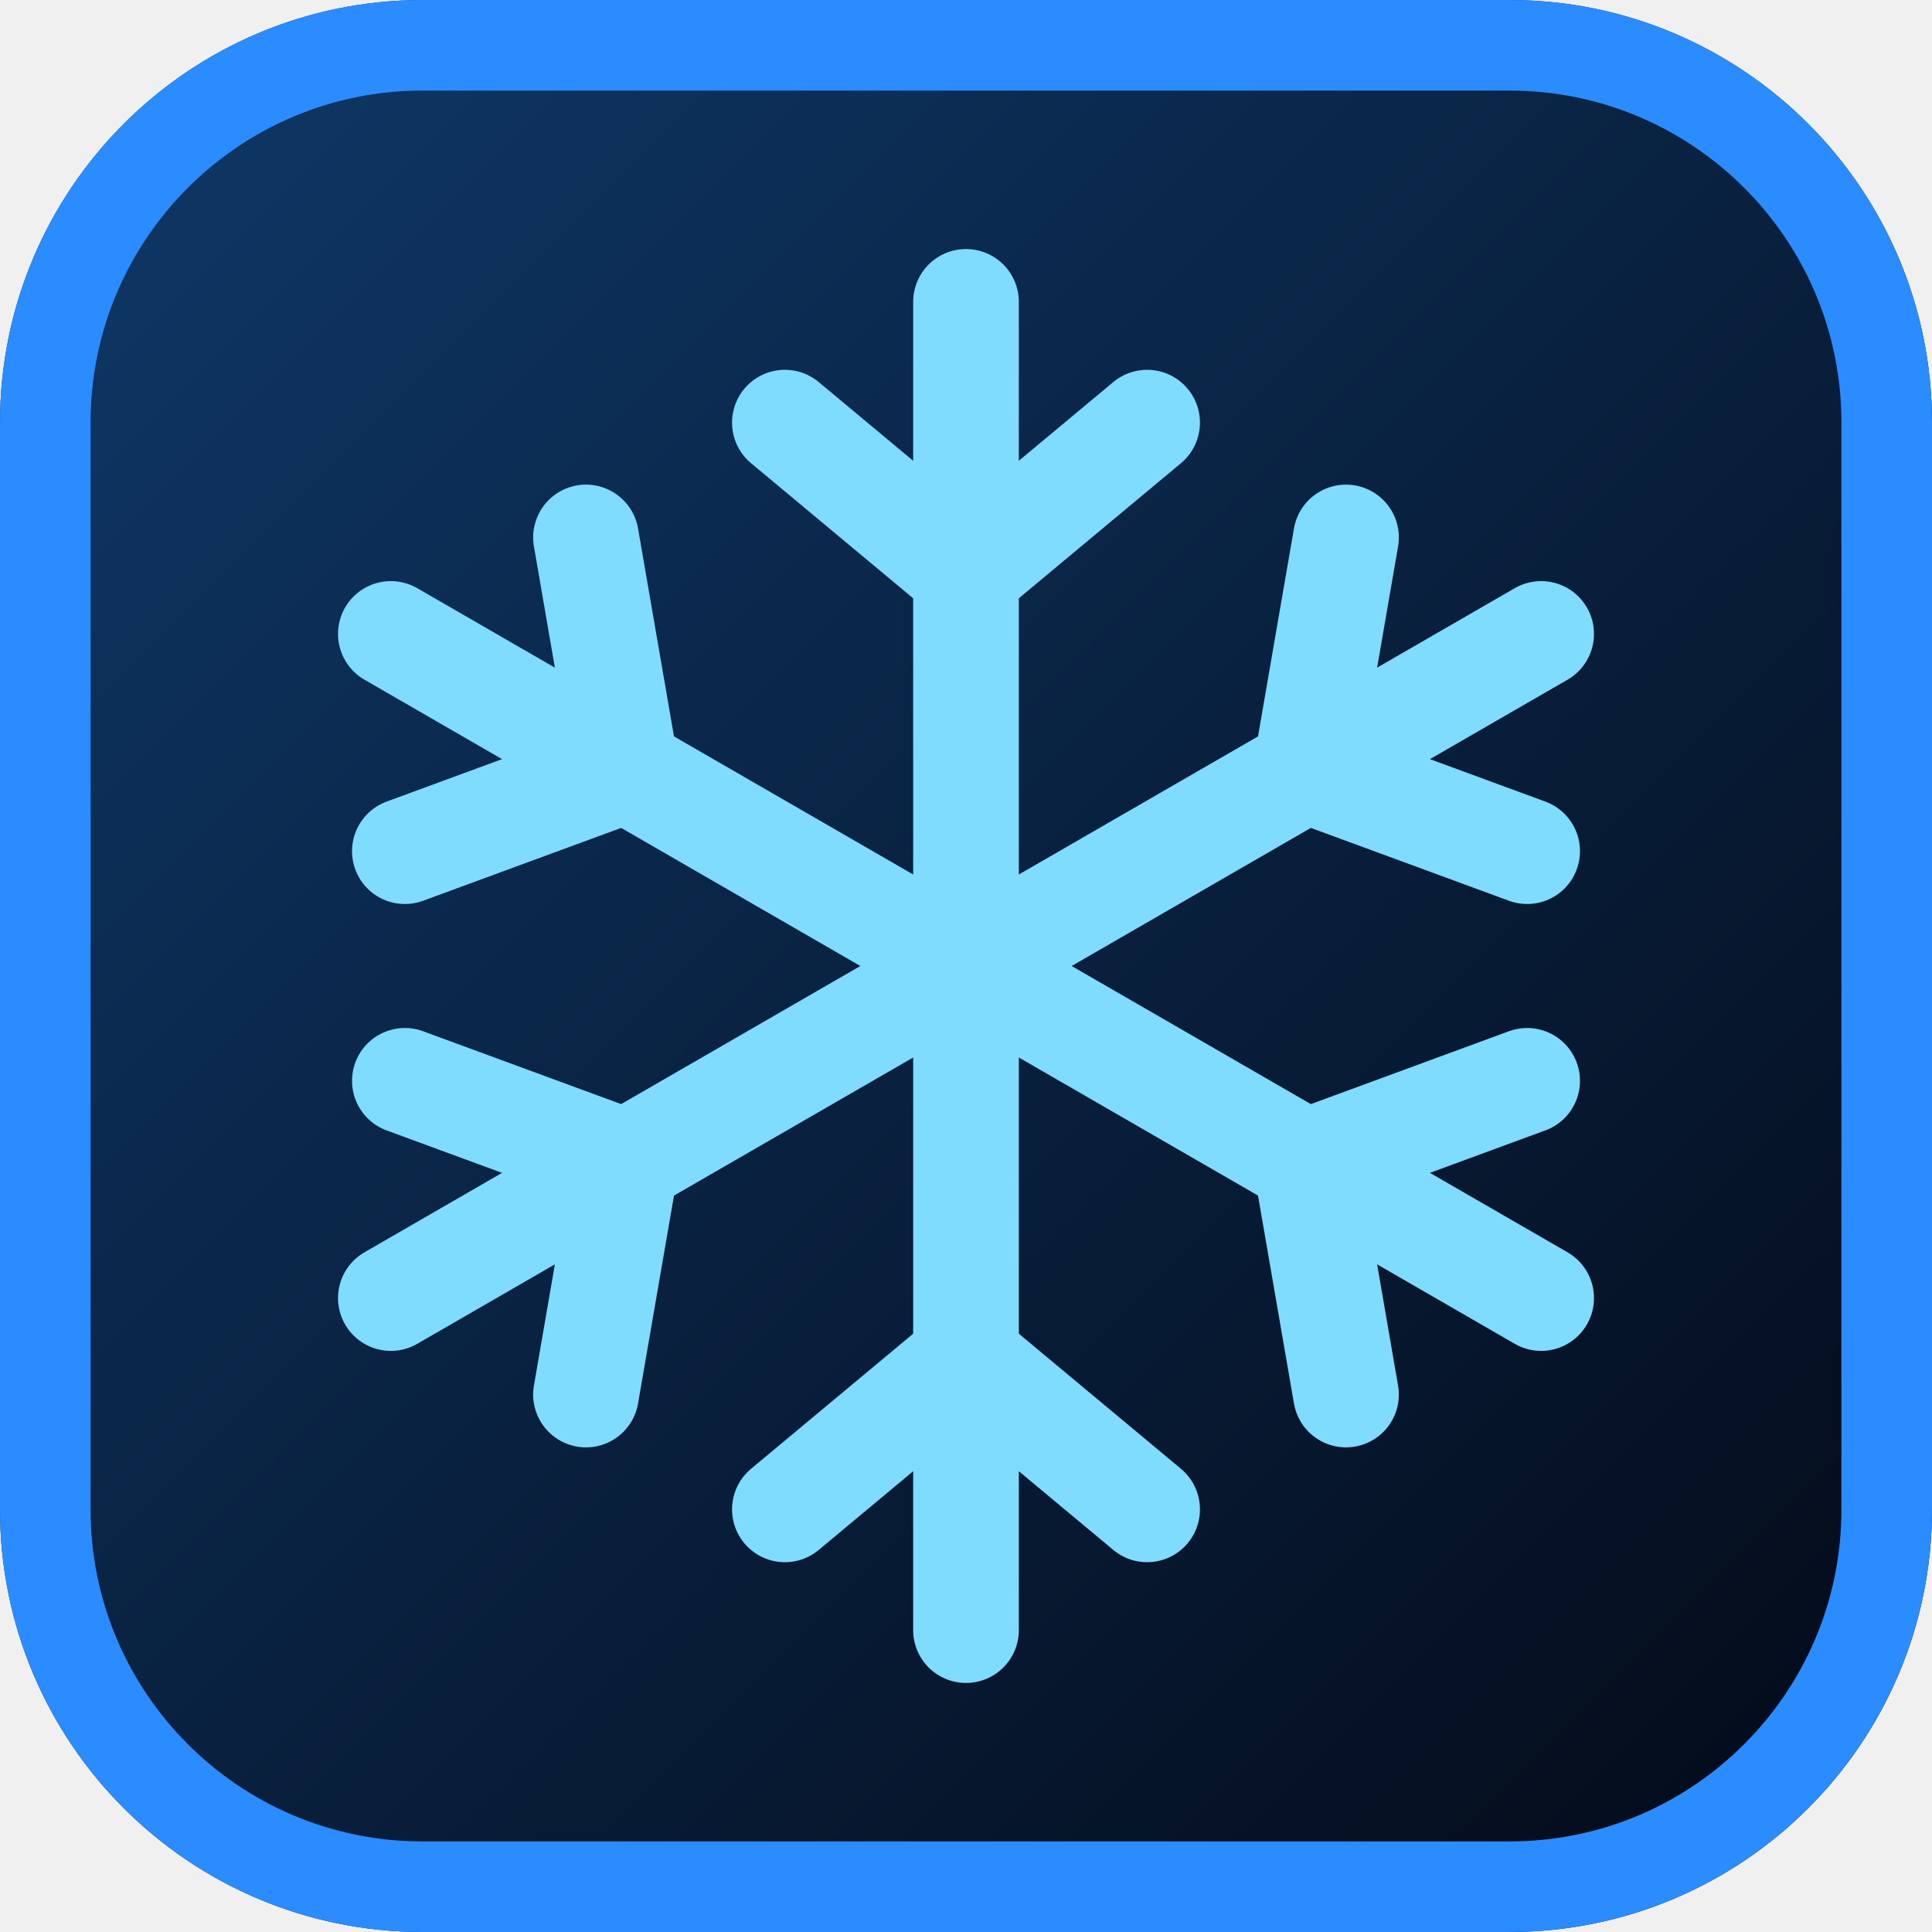
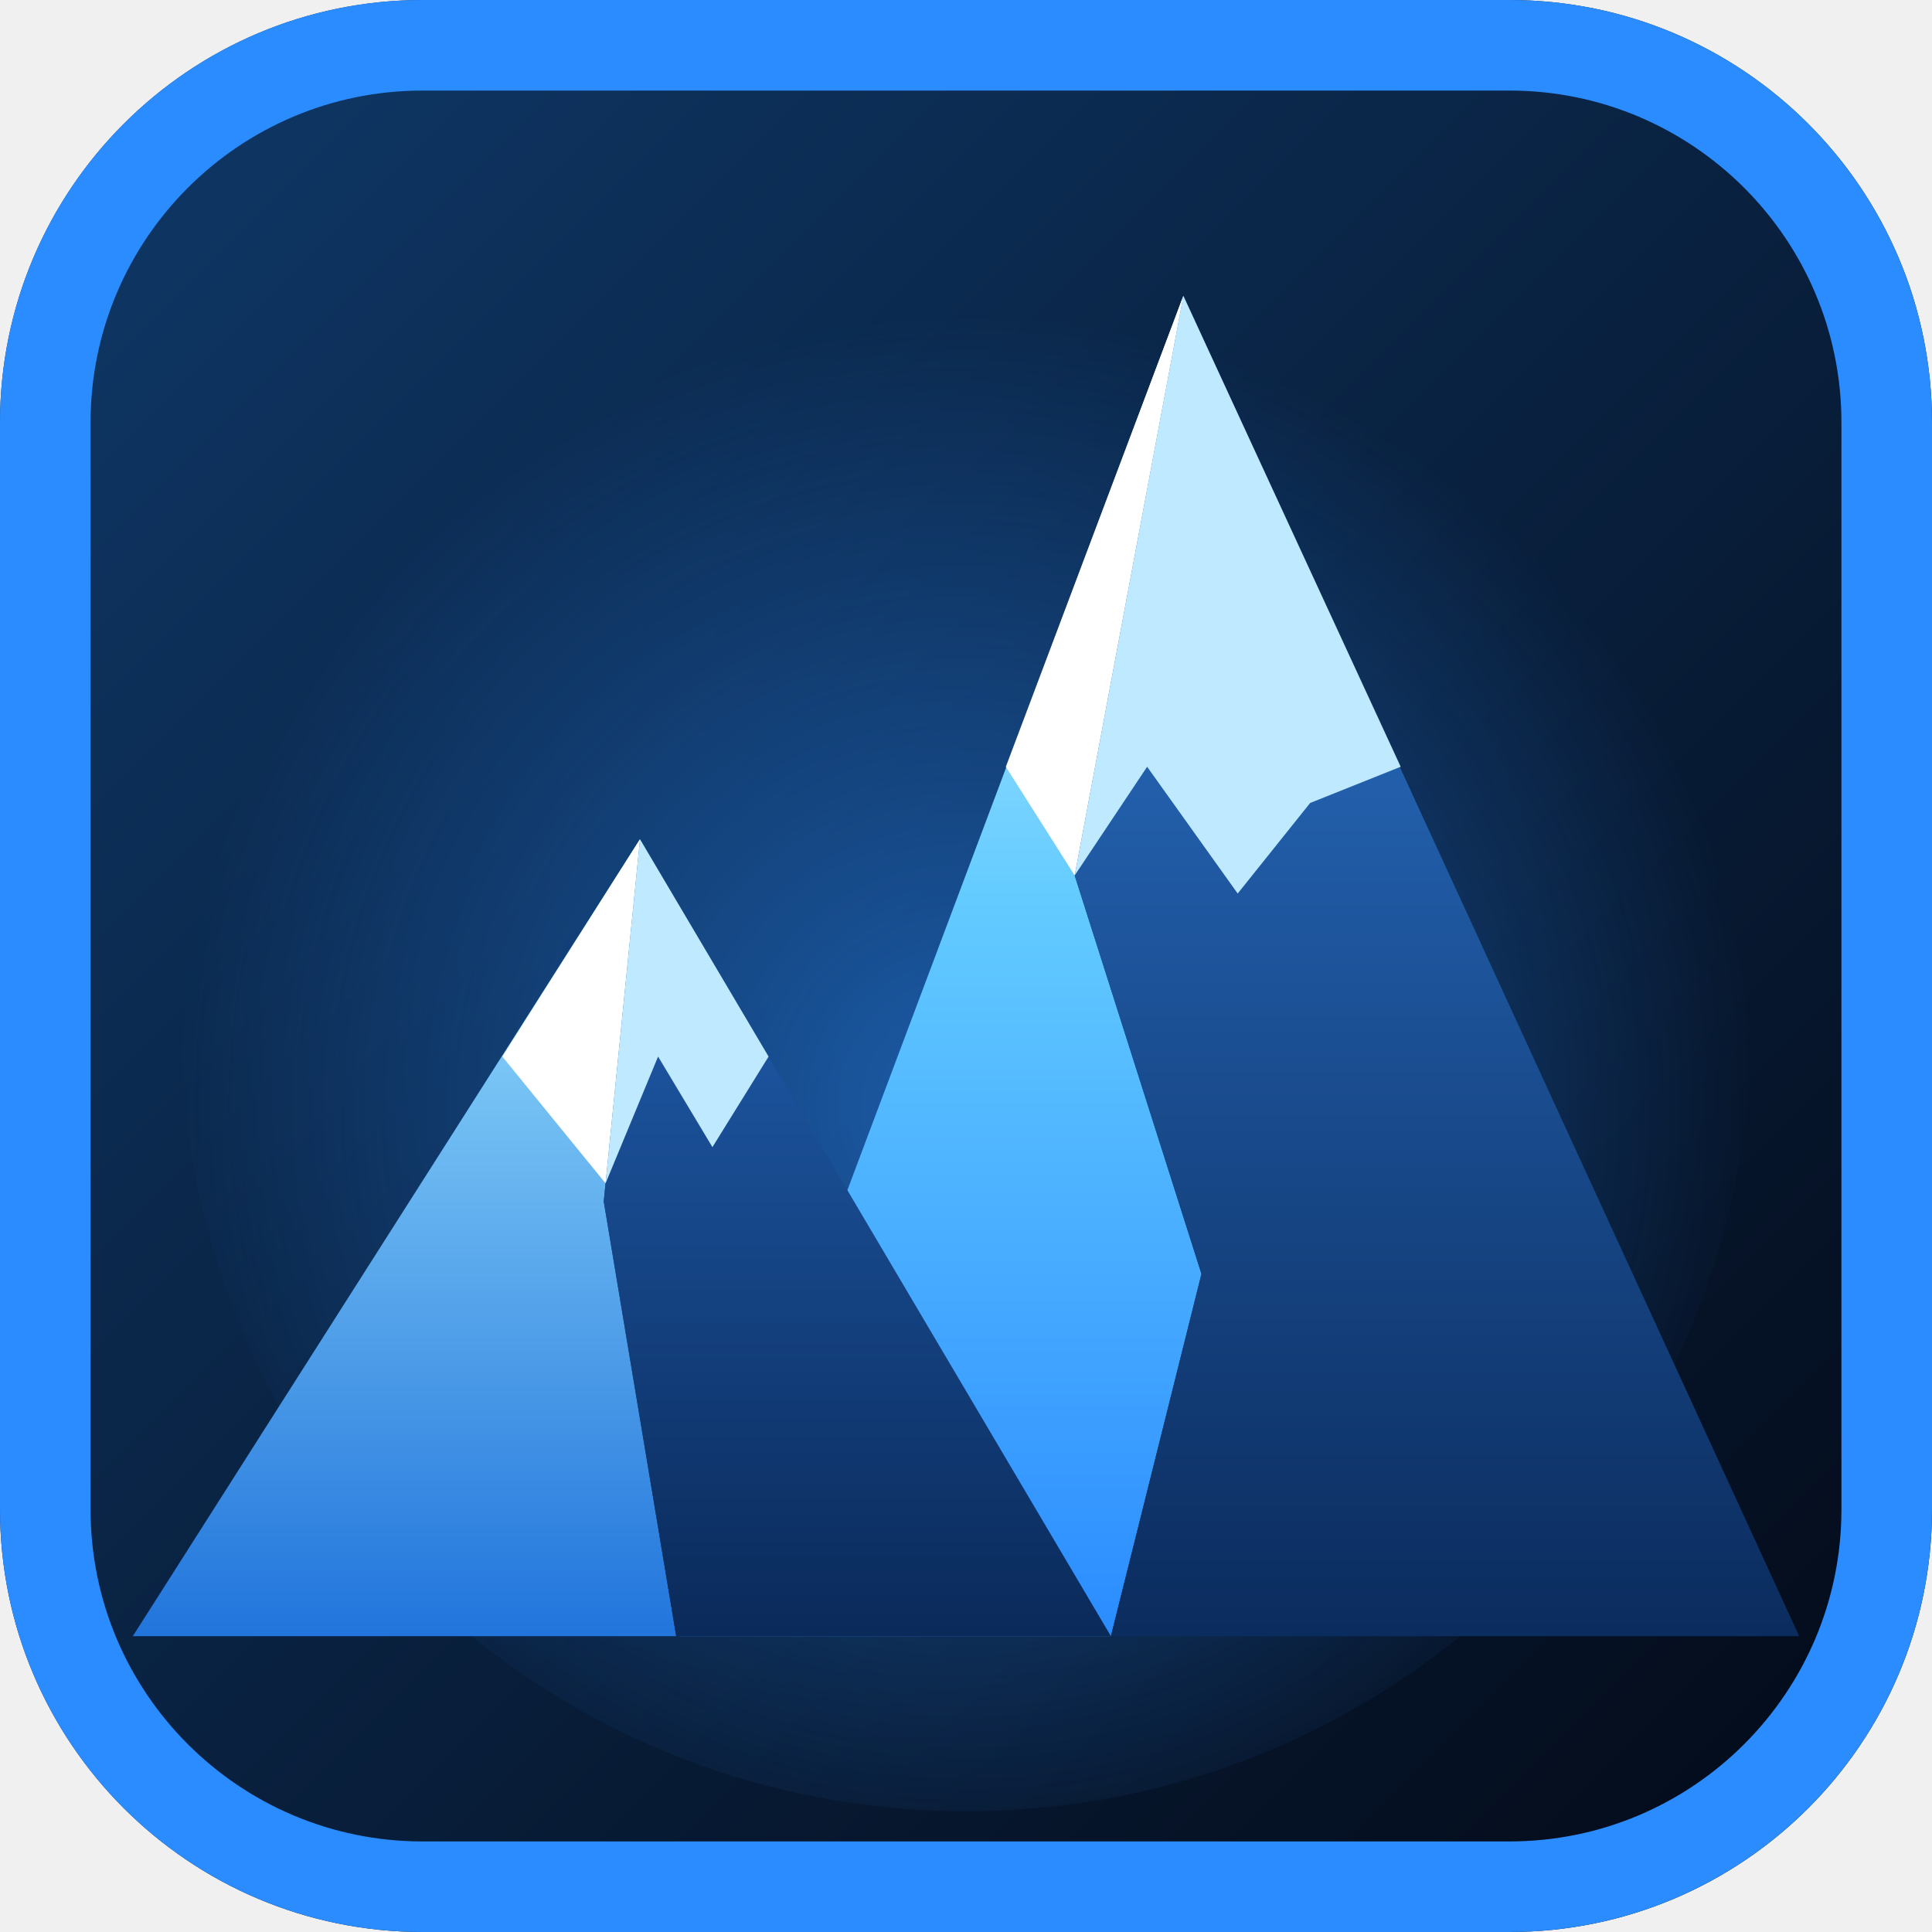
<svg xmlns="http://www.w3.org/2000/svg" viewBox="0 0 64 64">
  <defs>
    <linearGradient id="bg" x1="0" y1="0" x2="1" y2="1">
      <stop offset="0" stop-color="#0f3a6b" />
      <stop offset="1" stop-color="#030814" />
    </linearGradient>
+     <radialGradient id="gl" cx=".5" cy=".55" r=".5">
+       <stop offset="0" stop-color="#2b8cff" stop-opacity=".55" />
+       <stop offset="1" stop-color="#2b8cff" stop-opacity="0" />
+     </radialGradient>
+     <linearGradient id="mL" x1="0" y1="0" x2="0" y2="1">
+       <stop offset="0" stop-color="#d4f5ff" />
+       <stop offset=".45" stop-color="#63cbff" />
+       <stop offset="1" stop-color="#2b8cff" />
+     </linearGradient>
+     <linearGradient id="mS" x1="0" y1="0" x2="0" y2="1">
+       <stop offset="0" stop-color="#2f7bd6" />
+       <stop offset="1" stop-color="#0b2c5e" />
+     </linearGradient>
+     <linearGradient id="sL" x1="0" y1="0" x2="0" y2="1">
+       <stop offset="0" stop-color="#9be4ff" />
+       <stop offset="1" stop-color="#2275dc" />
+     </linearGradient>
+     <linearGradient id="sS" x1="0" y1="0" x2="0" y2="1">
+       <stop offset="0" stop-color="#2262b5" />
+       <stop offset="1" stop-color="#0a2a5a" />
+     </linearGradient>
  </defs>
  <rect width="64" height="64" rx="14" fill="url(#bg)" />
  <rect x="1.5" y="1.5" width="61" height="61" rx="12.5" fill="none" stroke="#2b8cff" stroke-width="3" />
-   <g stroke="#7fdcff" stroke-width="3.5" stroke-linecap="round" fill="none">
-     <g id="a">
-       <path d="M32 10V54" />
-       <path d="M32 19l-6-5M32 19l6-5M32 45l-6 5M32 45l6 5" />
-     </g>
-     <use href="#a" transform="rotate(60 32 32)" />
-     <use href="#a" transform="rotate(120 32 32)" />
+   <circle cx="32" cy="34" r="26" fill="url(#gl)" />
+   <g transform="translate(2 2.6) scale(.6)">
+     <polygon fill="url(#mL)" points="62,12 56,44 63,66 58,86 34.2,86" />
+     <polygon fill="url(#mS)" points="62,12 96,86 58,86 63,66 56,44" />
+     <polygon fill="#ffffff" points="62,12 52.2,38 56,44" />
+     <polygon fill="#bfe9ff" points="62,12 56,44 60,38 65,45 69,40 74,38" />
+     <polygon fill="url(#sL)" points="4,86 32,42 30,62 34,86" />
+     <polygon fill="url(#sS)" points="32,42 58,86 34,86 30,62" />
+     <polygon fill="#ffffff" points="32,42 24.4,54 30.1,61" />
+     <polygon fill="#bfe9ff" points="32,42 30.1,61 33,54 36,59 39.1,54" />
  </g>
</svg>
